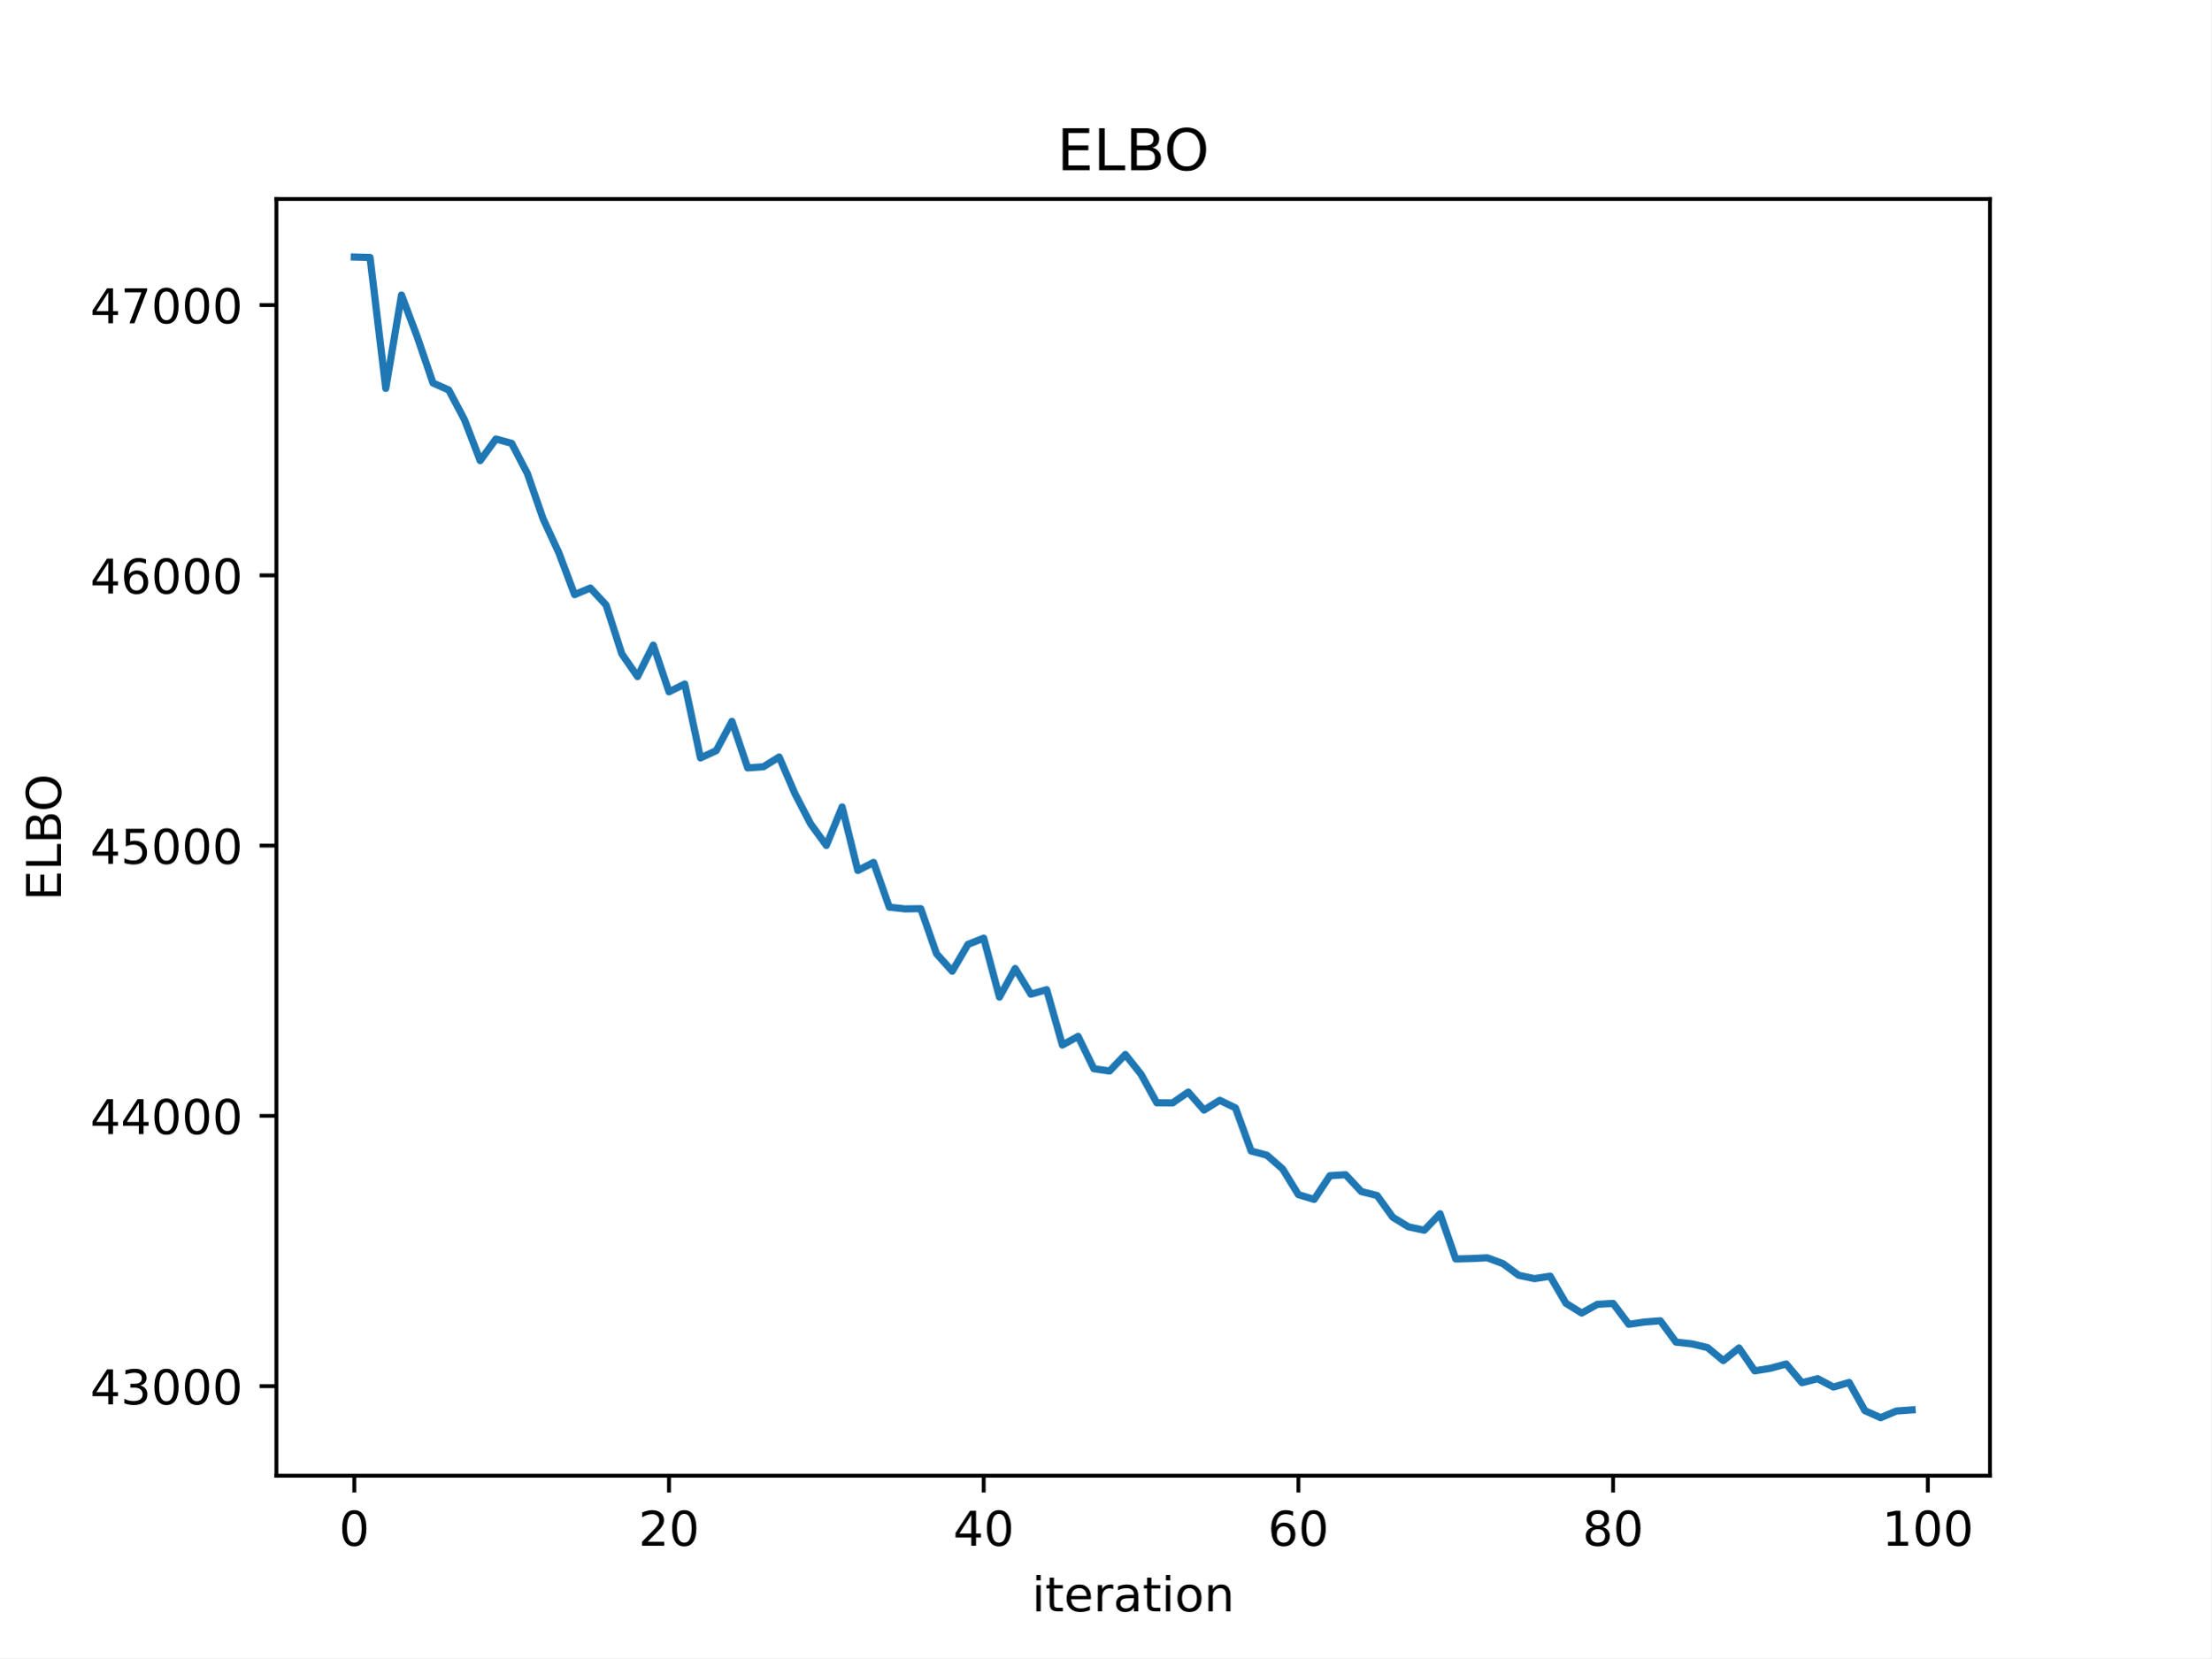
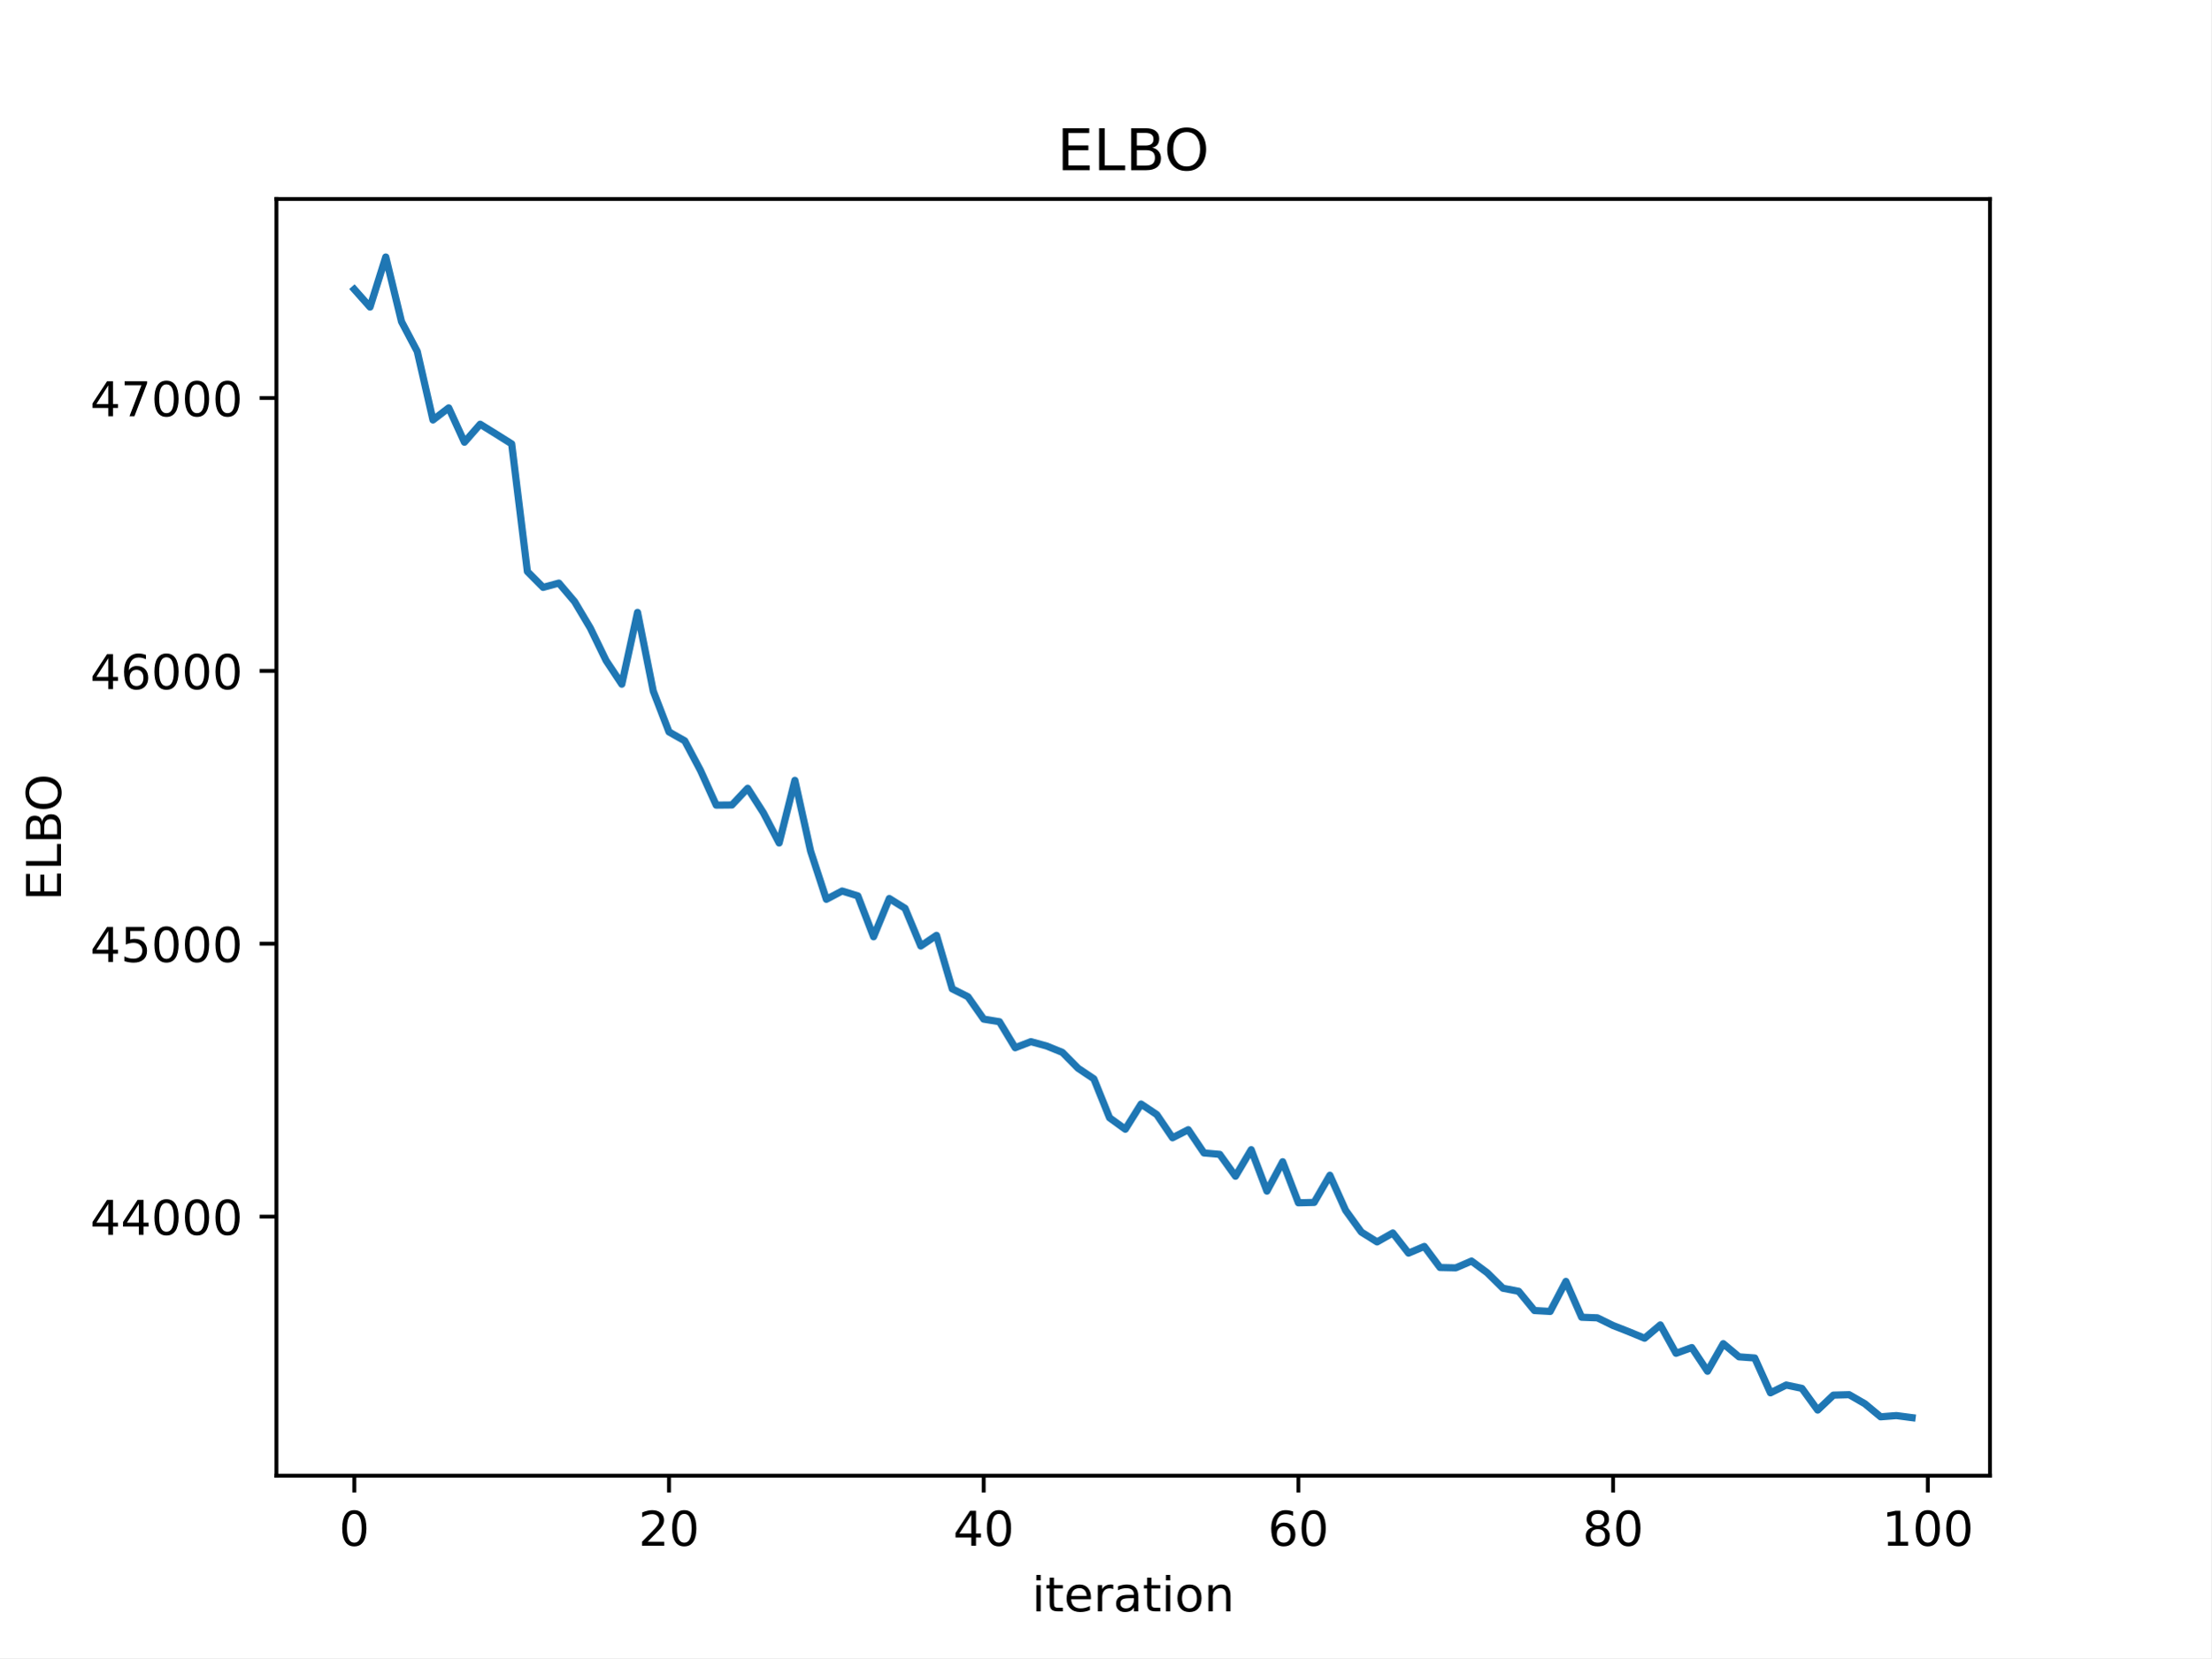
<svg xmlns="http://www.w3.org/2000/svg" xmlns:xlink="http://www.w3.org/1999/xlink" width="460.8pt" height="345.6pt" viewBox="0 0 460.8 345.6" version="1.1">
  <defs>
    <style type="text/css">*{stroke-linejoin: round; stroke-linecap: butt}</style>
  </defs>
  <g id="figure_1">
    <g id="patch_1">
      <path d="M 0 345.6  L 460.8 345.6  L 460.8 0  L 0 0  z " style="fill: #ffffff" />
    </g>
    <g id="axes_1">
      <g id="patch_2">
        <path d="M 57.6 307.584  L 414.72 307.584  L 414.72 41.472  L 57.6 41.472  z " style="fill: #ffffff" />
      </g>
      <g id="matplotlib.axis_1">
        <g id="xtick_1">
          <g id="line2d_1">
            <defs>
-               <path id="m8911d6ef02" d="M 0 0  L 0 3.5  " style="stroke: #000000; stroke-width: 0.8" />
-             </defs>
-             <g>
-               <use xlink:href="#m8911d6ef02" x="73.833" y="307.584" style="stroke: #000000; stroke-width: 0.8" />
+               <path id="m985b76d55c" d="M 0 0  L 0 3.5  " style="stroke: #000000; stroke-width: 0.8" />
+             </defs>
+             <g>
+               <use xlink:href="#m985b76d55c" x="73.833" y="307.584" style="stroke: #000000; stroke-width: 0.8" />
            </g>
          </g>
          <g id="text_1">
            <g transform="translate(70.65148 322.1824) scale(0.1 -0.1)">
              <defs>
                <path id="DejaVuSans-30" d="M 2034 4250  Q 1547 4250 1301 3770  Q 1056 3291 1056 2328  Q 1056 1369 1301 889  Q 1547 409 2034 409  Q 2525 409 2770 889  Q 3016 1369 3016 2328  Q 3016 3291 2770 3770  Q 2525 4250 2034 4250  z M 2034 4750  Q 2819 4750 3233 4129  Q 3647 3509 3647 2328  Q 3647 1150 3233 529  Q 2819 -91 2034 -91  Q 1250 -91 836 529  Q 422 1150 422 2328  Q 422 3509 836 4129  Q 1250 4750 2034 4750  z " transform="scale(0.015625)" />
              </defs>
              <use xlink:href="#DejaVuSans-30" />
            </g>
          </g>
        </g>
        <g id="xtick_2">
          <g id="line2d_2">
            <g>
-               <use xlink:href="#m8911d6ef02" x="139.42" y="307.584" style="stroke: #000000; stroke-width: 0.8" />
+               <use xlink:href="#m985b76d55c" x="139.42" y="307.584" style="stroke: #000000; stroke-width: 0.8" />
            </g>
          </g>
          <g id="text_2">
            <g transform="translate(133.057 322.1824) scale(0.1 -0.1)">
              <defs>
                <path id="DejaVuSans-32" d="M 1228 531  L 3431 531  L 3431 0  L 469 0  L 469 531  Q 828 903 1448 1529  Q 2069 2156 2228 2338  Q 2531 2678 2651 2914  Q 2772 3150 2772 3378  Q 2772 3750 2511 3984  Q 2250 4219 1831 4219  Q 1534 4219 1204 4116  Q 875 4013 500 3803  L 500 4441  Q 881 4594 1212 4672  Q 1544 4750 1819 4750  Q 2544 4750 2975 4387  Q 3406 4025 3406 3419  Q 3406 3131 3298 2873  Q 3191 2616 2906 2266  Q 2828 2175 2409 1742  Q 1991 1309 1228 531  z " transform="scale(0.015625)" />
              </defs>
              <use xlink:href="#DejaVuSans-32" />
              <use xlink:href="#DejaVuSans-30" transform="translate(63.62305 0)" />
            </g>
          </g>
        </g>
        <g id="xtick_3">
          <g id="line2d_3">
            <g>
-               <use xlink:href="#m8911d6ef02" x="205.006" y="307.584" style="stroke: #000000; stroke-width: 0.8" />
+               <use xlink:href="#m985b76d55c" x="205.006" y="307.584" style="stroke: #000000; stroke-width: 0.8" />
            </g>
          </g>
          <g id="text_3">
            <g transform="translate(198.6438 322.1824) scale(0.1 -0.1)">
              <defs>
                <path id="DejaVuSans-34" d="M 2419 4116  L 825 1625  L 2419 1625  L 2419 4116  z M 2253 4666  L 3047 4666  L 3047 1625  L 3713 1625  L 3713 1100  L 3047 1100  L 3047 0  L 2419 0  L 2419 1100  L 313 1100  L 313 1709  L 2253 4666  z " transform="scale(0.015625)" />
              </defs>
              <use xlink:href="#DejaVuSans-34" />
              <use xlink:href="#DejaVuSans-30" transform="translate(63.62305 0)" />
            </g>
          </g>
        </g>
        <g id="xtick_4">
          <g id="line2d_4">
            <g>
-               <use xlink:href="#m8911d6ef02" x="270.593" y="307.584" style="stroke: #000000; stroke-width: 0.8" />
+               <use xlink:href="#m985b76d55c" x="270.593" y="307.584" style="stroke: #000000; stroke-width: 0.8" />
            </g>
          </g>
          <g id="text_4">
            <g transform="translate(264.2306 322.1824) scale(0.1 -0.1)">
              <defs>
                <path id="DejaVuSans-36" d="M 2113 2584  Q 1688 2584 1439 2293  Q 1191 2003 1191 1497  Q 1191 994 1439 701  Q 1688 409 2113 409  Q 2538 409 2786 701  Q 3034 994 3034 1497  Q 3034 2003 2786 2293  Q 2538 2584 2113 2584  z M 3366 4563  L 3366 3988  Q 3128 4100 2886 4159  Q 2644 4219 2406 4219  Q 1781 4219 1451 3797  Q 1122 3375 1075 2522  Q 1259 2794 1537 2939  Q 1816 3084 2150 3084  Q 2853 3084 3261 2657  Q 3669 2231 3669 1497  Q 3669 778 3244 343  Q 2819 -91 2113 -91  Q 1303 -91 875 529  Q 447 1150 447 2328  Q 447 3434 972 4092  Q 1497 4750 2381 4750  Q 2619 4750 2861 4703  Q 3103 4656 3366 4563  z " transform="scale(0.015625)" />
              </defs>
              <use xlink:href="#DejaVuSans-36" />
              <use xlink:href="#DejaVuSans-30" transform="translate(63.62305 0)" />
            </g>
          </g>
        </g>
        <g id="xtick_5">
          <g id="line2d_5">
            <g>
-               <use xlink:href="#m8911d6ef02" x="336.18" y="307.584" style="stroke: #000000; stroke-width: 0.8" />
+               <use xlink:href="#m985b76d55c" x="336.18" y="307.584" style="stroke: #000000; stroke-width: 0.8" />
            </g>
          </g>
          <g id="text_5">
            <g transform="translate(329.8173 322.1824) scale(0.1 -0.1)">
              <defs>
                <path id="DejaVuSans-38" d="M 2034 2216  Q 1584 2216 1326 1975  Q 1069 1734 1069 1313  Q 1069 891 1326 650  Q 1584 409 2034 409  Q 2484 409 2743 651  Q 3003 894 3003 1313  Q 3003 1734 2745 1975  Q 2488 2216 2034 2216  z M 1403 2484  Q 997 2584 770 2862  Q 544 3141 544 3541  Q 544 4100 942 4425  Q 1341 4750 2034 4750  Q 2731 4750 3128 4425  Q 3525 4100 3525 3541  Q 3525 3141 3298 2862  Q 3072 2584 2669 2484  Q 3125 2378 3379 2068  Q 3634 1759 3634 1313  Q 3634 634 3220 271  Q 2806 -91 2034 -91  Q 1263 -91 848 271  Q 434 634 434 1313  Q 434 1759 690 2068  Q 947 2378 1403 2484  z M 1172 3481  Q 1172 3119 1398 2916  Q 1625 2713 2034 2713  Q 2441 2713 2670 2916  Q 2900 3119 2900 3481  Q 2900 3844 2670 4047  Q 2441 4250 2034 4250  Q 1625 4250 1398 4047  Q 1172 3844 1172 3481  z " transform="scale(0.015625)" />
              </defs>
              <use xlink:href="#DejaVuSans-38" />
              <use xlink:href="#DejaVuSans-30" transform="translate(63.62305 0)" />
            </g>
          </g>
        </g>
        <g id="xtick_6">
          <g id="line2d_6">
            <g>
-               <use xlink:href="#m8911d6ef02" x="401.767" y="307.584" style="stroke: #000000; stroke-width: 0.8" />
+               <use xlink:href="#m985b76d55c" x="401.767" y="307.584" style="stroke: #000000; stroke-width: 0.8" />
            </g>
          </g>
          <g id="text_6">
            <g transform="translate(392.2229 322.1824) scale(0.1 -0.1)">
              <defs>
                <path id="DejaVuSans-31" d="M 794 531  L 1825 531  L 1825 4091  L 703 3866  L 703 4441  L 1819 4666  L 2450 4666  L 2450 531  L 3481 531  L 3481 0  L 794 0  L 794 531  z " transform="scale(0.015625)" />
              </defs>
              <use xlink:href="#DejaVuSans-31" />
              <use xlink:href="#DejaVuSans-30" transform="translate(63.62305 0)" />
              <use xlink:href="#DejaVuSans-30" transform="translate(127.2461 0)" />
            </g>
          </g>
        </g>
        <g id="text_7">
          <g transform="translate(215.0373 335.8606) scale(0.1 -0.1)">
            <defs>
              <path id="DejaVuSans-69" d="M 603 3500  L 1178 3500  L 1178 0  L 603 0  L 603 3500  z M 603 4863  L 1178 4863  L 1178 4134  L 603 4134  L 603 4863  z " transform="scale(0.015625)" />
              <path id="DejaVuSans-74" d="M 1172 4494  L 1172 3500  L 2356 3500  L 2356 3053  L 1172 3053  L 1172 1153  Q 1172 725 1289 603  Q 1406 481 1766 481  L 2356 481  L 2356 0  L 1766 0  Q 1100 0 847 248  Q 594 497 594 1153  L 594 3053  L 172 3053  L 172 3500  L 594 3500  L 594 4494  L 1172 4494  z " transform="scale(0.015625)" />
              <path id="DejaVuSans-65" d="M 3597 1894  L 3597 1613  L 953 1613  Q 991 1019 1311 708  Q 1631 397 2203 397  Q 2534 397 2845 478  Q 3156 559 3463 722  L 3463 178  Q 3153 47 2828 -22  Q 2503 -91 2169 -91  Q 1331 -91 842 396  Q 353 884 353 1716  Q 353 2575 817 3079  Q 1281 3584 2069 3584  Q 2775 3584 3186 3129  Q 3597 2675 3597 1894  z M 3022 2063  Q 3016 2534 2758 2815  Q 2500 3097 2075 3097  Q 1594 3097 1305 2825  Q 1016 2553 972 2059  L 3022 2063  z " transform="scale(0.015625)" />
              <path id="DejaVuSans-72" d="M 2631 2963  Q 2534 3019 2420 3045  Q 2306 3072 2169 3072  Q 1681 3072 1420 2755  Q 1159 2438 1159 1844  L 1159 0  L 581 0  L 581 3500  L 1159 3500  L 1159 2956  Q 1341 3275 1631 3429  Q 1922 3584 2338 3584  Q 2397 3584 2469 3576  Q 2541 3569 2628 3553  L 2631 2963  z " transform="scale(0.015625)" />
              <path id="DejaVuSans-61" d="M 2194 1759  Q 1497 1759 1228 1600  Q 959 1441 959 1056  Q 959 750 1161 570  Q 1363 391 1709 391  Q 2188 391 2477 730  Q 2766 1069 2766 1631  L 2766 1759  L 2194 1759  z M 3341 1997  L 3341 0  L 2766 0  L 2766 531  Q 2569 213 2275 61  Q 1981 -91 1556 -91  Q 1019 -91 701 211  Q 384 513 384 1019  Q 384 1609 779 1909  Q 1175 2209 1959 2209  L 2766 2209  L 2766 2266  Q 2766 2663 2505 2880  Q 2244 3097 1772 3097  Q 1472 3097 1187 3025  Q 903 2953 641 2809  L 641 3341  Q 956 3463 1253 3523  Q 1550 3584 1831 3584  Q 2591 3584 2966 3190  Q 3341 2797 3341 1997  z " transform="scale(0.015625)" />
              <path id="DejaVuSans-6f" d="M 1959 3097  Q 1497 3097 1228 2736  Q 959 2375 959 1747  Q 959 1119 1226 758  Q 1494 397 1959 397  Q 2419 397 2687 759  Q 2956 1122 2956 1747  Q 2956 2369 2687 2733  Q 2419 3097 1959 3097  z M 1959 3584  Q 2709 3584 3137 3096  Q 3566 2609 3566 1747  Q 3566 888 3137 398  Q 2709 -91 1959 -91  Q 1206 -91 779 398  Q 353 888 353 1747  Q 353 2609 779 3096  Q 1206 3584 1959 3584  z " transform="scale(0.015625)" />
              <path id="DejaVuSans-6e" d="M 3513 2113  L 3513 0  L 2938 0  L 2938 2094  Q 2938 2591 2744 2837  Q 2550 3084 2163 3084  Q 1697 3084 1428 2787  Q 1159 2491 1159 1978  L 1159 0  L 581 0  L 581 3500  L 1159 3500  L 1159 2956  Q 1366 3272 1645 3428  Q 1925 3584 2291 3584  Q 2894 3584 3203 3211  Q 3513 2838 3513 2113  z " transform="scale(0.015625)" />
            </defs>
            <use xlink:href="#DejaVuSans-69" />
            <use xlink:href="#DejaVuSans-74" transform="translate(27.7832 0)" />
            <use xlink:href="#DejaVuSans-65" transform="translate(66.99219 0)" />
            <use xlink:href="#DejaVuSans-72" transform="translate(128.5156 0)" />
            <use xlink:href="#DejaVuSans-61" transform="translate(169.6289 0)" />
            <use xlink:href="#DejaVuSans-74" transform="translate(230.9082 0)" />
            <use xlink:href="#DejaVuSans-69" transform="translate(270.1172 0)" />
            <use xlink:href="#DejaVuSans-6f" transform="translate(297.9004 0)" />
            <use xlink:href="#DejaVuSans-6e" transform="translate(359.082 0)" />
          </g>
        </g>
      </g>
      <g id="matplotlib.axis_2">
        <g id="ytick_1">
          <g id="line2d_7">
            <defs>
-               <path id="m392ff11efc" d="M 0 0  L -3.5 0  " style="stroke: #000000; stroke-width: 0.8" />
-             </defs>
-             <g>
-               <use xlink:href="#m392ff11efc" x="57.6" y="288.921" style="stroke: #000000; stroke-width: 0.8" />
+               <path id="m8eb06f7347" d="M 0 0  L -3.5 0  " style="stroke: #000000; stroke-width: 0.8" />
+             </defs>
+             <g>
+               <use xlink:href="#m8eb06f7347" x="57.6" y="253.58" style="stroke: #000000; stroke-width: 0.8" />
            </g>
          </g>
          <g id="text_8">
-             <g transform="translate(18.7875 292.72) scale(0.1 -0.1)">
-               <defs>
-                 <path id="DejaVuSans-33" d="M 2597 2516  Q 3050 2419 3304 2112  Q 3559 1806 3559 1356  Q 3559 666 3084 287  Q 2609 -91 1734 -91  Q 1441 -91 1130 -33  Q 819 25 488 141  L 488 750  Q 750 597 1062 519  Q 1375 441 1716 441  Q 2309 441 2620 675  Q 2931 909 2931 1356  Q 2931 1769 2642 2001  Q 2353 2234 1838 2234  L 1294 2234  L 1294 2753  L 1863 2753  Q 2328 2753 2575 2939  Q 2822 3125 2822 3475  Q 2822 3834 2567 4026  Q 2313 4219 1838 4219  Q 1578 4219 1281 4162  Q 984 4106 628 3988  L 628 4550  Q 988 4650 1302 4700  Q 1616 4750 1894 4750  Q 2613 4750 3031 4423  Q 3450 4097 3450 3541  Q 3450 3153 3228 2886  Q 3006 2619 2597 2516  z " transform="scale(0.015625)" />
-               </defs>
-               <use xlink:href="#DejaVuSans-34" />
-               <use xlink:href="#DejaVuSans-33" transform="translate(63.62305 0)" />
+             <g transform="translate(18.7875 257.3796) scale(0.1 -0.1)">
+               <use xlink:href="#DejaVuSans-34" />
+               <use xlink:href="#DejaVuSans-34" transform="translate(63.62305 0)" />
              <use xlink:href="#DejaVuSans-30" transform="translate(127.2461 0)" />
              <use xlink:href="#DejaVuSans-30" transform="translate(190.8691 0)" />
              <use xlink:href="#DejaVuSans-30" transform="translate(254.4922 0)" />
            </g>
          </g>
        </g>
        <g id="ytick_2">
          <g id="line2d_8">
            <g>
-               <use xlink:href="#m392ff11efc" x="57.6" y="232.585" style="stroke: #000000; stroke-width: 0.8" />
+               <use xlink:href="#m8eb06f7347" x="57.6" y="196.705" style="stroke: #000000; stroke-width: 0.8" />
            </g>
          </g>
          <g id="text_9">
-             <g transform="translate(18.7875 236.3845) scale(0.1 -0.1)">
-               <use xlink:href="#DejaVuSans-34" />
-               <use xlink:href="#DejaVuSans-34" transform="translate(63.62305 0)" />
+             <g transform="translate(18.7875 200.5046) scale(0.1 -0.1)">
+               <defs>
+                 <path id="DejaVuSans-35" d="M 691 4666  L 3169 4666  L 3169 4134  L 1269 4134  L 1269 2991  Q 1406 3038 1543 3061  Q 1681 3084 1819 3084  Q 2600 3084 3056 2656  Q 3513 2228 3513 1497  Q 3513 744 3044 326  Q 2575 -91 1722 -91  Q 1428 -91 1123 -41  Q 819 9 494 109  L 494 744  Q 775 591 1075 516  Q 1375 441 1709 441  Q 2250 441 2565 725  Q 2881 1009 2881 1497  Q 2881 1984 2565 2268  Q 2250 2553 1709 2553  Q 1456 2553 1204 2497  Q 953 2441 691 2322  L 691 4666  z " transform="scale(0.015625)" />
+               </defs>
+               <use xlink:href="#DejaVuSans-34" />
+               <use xlink:href="#DejaVuSans-35" transform="translate(63.62305 0)" />
              <use xlink:href="#DejaVuSans-30" transform="translate(127.2461 0)" />
              <use xlink:href="#DejaVuSans-30" transform="translate(190.8691 0)" />
              <use xlink:href="#DejaVuSans-30" transform="translate(254.4922 0)" />
            </g>
          </g>
        </g>
        <g id="ytick_3">
          <g id="line2d_9">
            <g>
-               <use xlink:href="#m392ff11efc" x="57.6" y="176.25" style="stroke: #000000; stroke-width: 0.8" />
+               <use xlink:href="#m8eb06f7347" x="57.6" y="139.83" style="stroke: #000000; stroke-width: 0.8" />
            </g>
          </g>
          <g id="text_10">
-             <g transform="translate(18.7875 180.0491) scale(0.1 -0.1)">
-               <defs>
-                 <path id="DejaVuSans-35" d="M 691 4666  L 3169 4666  L 3169 4134  L 1269 4134  L 1269 2991  Q 1406 3038 1543 3061  Q 1681 3084 1819 3084  Q 2600 3084 3056 2656  Q 3513 2228 3513 1497  Q 3513 744 3044 326  Q 2575 -91 1722 -91  Q 1428 -91 1123 -41  Q 819 9 494 109  L 494 744  Q 775 591 1075 516  Q 1375 441 1709 441  Q 2250 441 2565 725  Q 2881 1009 2881 1497  Q 2881 1984 2565 2268  Q 2250 2553 1709 2553  Q 1456 2553 1204 2497  Q 953 2441 691 2322  L 691 4666  z " transform="scale(0.015625)" />
-               </defs>
-               <use xlink:href="#DejaVuSans-34" />
-               <use xlink:href="#DejaVuSans-35" transform="translate(63.62305 0)" />
+             <g transform="translate(18.7875 143.6296) scale(0.1 -0.1)">
+               <use xlink:href="#DejaVuSans-34" />
+               <use xlink:href="#DejaVuSans-36" transform="translate(63.62305 0)" />
              <use xlink:href="#DejaVuSans-30" transform="translate(127.2461 0)" />
              <use xlink:href="#DejaVuSans-30" transform="translate(190.8691 0)" />
              <use xlink:href="#DejaVuSans-30" transform="translate(254.4922 0)" />
            </g>
          </g>
        </g>
        <g id="ytick_4">
          <g id="line2d_10">
            <g>
-               <use xlink:href="#m392ff11efc" x="57.6" y="119.914" style="stroke: #000000; stroke-width: 0.8" />
+               <use xlink:href="#m8eb06f7347" x="57.6" y="82.955" style="stroke: #000000; stroke-width: 0.8" />
            </g>
          </g>
          <g id="text_11">
-             <g transform="translate(18.7875 123.7136) scale(0.1 -0.1)">
-               <use xlink:href="#DejaVuSans-34" />
-               <use xlink:href="#DejaVuSans-36" transform="translate(63.62305 0)" />
-               <use xlink:href="#DejaVuSans-30" transform="translate(127.2461 0)" />
-               <use xlink:href="#DejaVuSans-30" transform="translate(190.8691 0)" />
-               <use xlink:href="#DejaVuSans-30" transform="translate(254.4922 0)" />
-             </g>
-           </g>
-         </g>
-         <g id="ytick_5">
-           <g id="line2d_11">
-             <g>
-               <use xlink:href="#m392ff11efc" x="57.6" y="63.579" style="stroke: #000000; stroke-width: 0.8" />
-             </g>
-           </g>
-           <g id="text_12">
-             <g transform="translate(18.7875 67.3782) scale(0.1 -0.1)">
+             <g transform="translate(18.7875 86.75451) scale(0.1 -0.1)">
              <defs>
                <path id="DejaVuSans-37" d="M 525 4666  L 3525 4666  L 3525 4397  L 1831 0  L 1172 0  L 2766 4134  L 525 4134  L 525 4666  z " transform="scale(0.015625)" />
              </defs>
              <use xlink:href="#DejaVuSans-34" />
              <use xlink:href="#DejaVuSans-37" transform="translate(63.62305 0)" />
              <use xlink:href="#DejaVuSans-30" transform="translate(127.2461 0)" />
              <use xlink:href="#DejaVuSans-30" transform="translate(190.8691 0)" />
              <use xlink:href="#DejaVuSans-30" transform="translate(254.4922 0)" />
            </g>
          </g>
        </g>
-         <g id="text_13">
+         <g id="text_12">
          <g transform="translate(12.70781 187.7522) rotate(-90) scale(0.1 -0.1)">
            <defs>
              <path id="DejaVuSans-45" d="M 628 4666  L 3578 4666  L 3578 4134  L 1259 4134  L 1259 2753  L 3481 2753  L 3481 2222  L 1259 2222  L 1259 531  L 3634 531  L 3634 0  L 628 0  L 628 4666  z " transform="scale(0.015625)" />
              <path id="DejaVuSans-4c" d="M 628 4666  L 1259 4666  L 1259 531  L 3531 531  L 3531 0  L 628 0  L 628 4666  z " transform="scale(0.015625)" />
              <path id="DejaVuSans-42" d="M 1259 2228  L 1259 519  L 2272 519  Q 2781 519 3026 730  Q 3272 941 3272 1375  Q 3272 1813 3026 2020  Q 2781 2228 2272 2228  L 1259 2228  z M 1259 4147  L 1259 2741  L 2194 2741  Q 2656 2741 2882 2914  Q 3109 3088 3109 3444  Q 3109 3797 2882 3972  Q 2656 4147 2194 4147  L 1259 4147  z M 628 4666  L 2241 4666  Q 2963 4666 3353 4366  Q 3744 4066 3744 3513  Q 3744 3084 3544 2831  Q 3344 2578 2956 2516  Q 3422 2416 3680 2098  Q 3938 1781 3938 1306  Q 3938 681 3513 340  Q 3088 0 2303 0  L 628 0  L 628 4666  z " transform="scale(0.015625)" />
              <path id="DejaVuSans-4f" d="M 2522 4238  Q 1834 4238 1429 3725  Q 1025 3213 1025 2328  Q 1025 1447 1429 934  Q 1834 422 2522 422  Q 3209 422 3611 934  Q 4013 1447 4013 2328  Q 4013 3213 3611 3725  Q 3209 4238 2522 4238  z M 2522 4750  Q 3503 4750 4090 4092  Q 4678 3434 4678 2328  Q 4678 1225 4090 567  Q 3503 -91 2522 -91  Q 1538 -91 948 565  Q 359 1222 359 2328  Q 359 3434 948 4092  Q 1538 4750 2522 4750  z " transform="scale(0.015625)" />
            </defs>
            <use xlink:href="#DejaVuSans-45" />
            <use xlink:href="#DejaVuSans-4c" transform="translate(63.18359 0)" />
            <use xlink:href="#DejaVuSans-42" transform="translate(118.8965 0)" />
            <use xlink:href="#DejaVuSans-4f" transform="translate(185.75 0)" />
          </g>
        </g>
      </g>
-       <g id="line2d_12">
-         <path d="M 73.833 53.568  L 77.112 53.657  L 80.391 80.945  L 83.671 61.496  L 86.95 70.215  L 90.229 79.825  L 93.509 81.275  L 96.788 87.459  L 100.067 96.005  L 103.347 91.5  L 106.626 92.395  L 109.905 98.7  L 113.185 108.149  L 116.464 115.229  L 119.743 123.937  L 123.023 122.559  L 126.302 126.092  L 129.581 136.281  L 132.861 141.015  L 136.14 134.464  L 139.42 144.192  L 142.699 142.571  L 145.978 157.972  L 149.258 156.466  L 152.537 150.349  L 155.816 160.05  L 159.096 159.819  L 162.375 157.78  L 165.654 165.396  L 168.934 171.723  L 172.213 176.216  L 175.492 168.19  L 178.772 181.438  L 182.051 179.755  L 185.33 189.085  L 188.61 189.439  L 191.889 189.394  L 195.168 198.783  L 198.448 202.434  L 201.727 196.832  L 205.006 195.548  L 208.286 207.83  L 211.565 201.864  L 214.844 207.222  L 218.124 206.282  L 221.403 217.817  L 224.682 216.016  L 227.962 222.764  L 231.241 223.233  L 234.52 219.788  L 237.8 223.918  L 241.079 229.855  L 244.358 229.887  L 247.638 227.627  L 250.917 231.375  L 254.196 229.337  L 257.476 230.927  L 260.755 239.916  L 264.034 240.784  L 267.314 243.664  L 270.593 249.003  L 273.872 249.994  L 277.152 245.055  L 280.431 244.852  L 283.71 248.361  L 286.99 249.184  L 290.269 253.718  L 293.548 255.725  L 296.828 256.418  L 300.107 252.983  L 303.386 262.411  L 306.666 262.324  L 309.945 262.165  L 313.224 263.384  L 316.504 265.812  L 319.783 266.507  L 323.062 265.998  L 326.342 271.643  L 329.621 273.686  L 332.9 271.865  L 336.18 271.677  L 339.459 276.029  L 342.739 275.548  L 346.018 275.295  L 349.297 279.743  L 352.577 280.107  L 355.856 280.88  L 359.135 283.594  L 362.415 280.96  L 365.694 285.733  L 368.973 285.191  L 372.253 284.299  L 375.532 288.204  L 378.811 287.368  L 382.091 289.104  L 385.37 288.15  L 388.649 294.026  L 391.929 295.488  L 395.208 294.101  L 398.487 293.869  " clip-path="url(#p024d9b4939)" style="fill: none; stroke: #1f77b4; stroke-width: 1.5; stroke-linecap: square" />
+       <g id="line2d_11">
+         <path d="M 73.833 60.305  L 77.112 63.994  L 80.391 53.568  L 83.671 67.038  L 86.95 73.249  L 90.229 87.529  L 93.509 85.011  L 96.788 92.167  L 100.067 88.418  L 103.347 90.449  L 106.626 92.508  L 109.905 119.119  L 113.185 122.423  L 116.464 121.534  L 119.743 125.395  L 123.023 130.905  L 126.302 137.666  L 129.581 142.605  L 132.861 127.638  L 136.14 144.05  L 139.42 152.556  L 142.699 154.41  L 145.978 160.575  L 149.258 167.814  L 152.537 167.78  L 155.816 164.297  L 159.096 169.42  L 162.375 175.703  L 165.654 162.647  L 168.934 177.419  L 172.213 187.442  L 175.492 185.718  L 178.772 186.724  L 182.051 195.251  L 185.33 187.284  L 188.61 189.315  L 191.889 197.179  L 195.168 194.958  L 198.448 206.108  L 201.727 207.752  L 205.006 212.421  L 208.286 212.959  L 211.565 218.38  L 214.844 217.117  L 218.124 218.018  L 221.403 219.347  L 224.682 222.67  L 227.962 224.863  L 231.241 232.992  L 234.52 235.367  L 237.8 230.119  L 241.079 232.318  L 244.358 237.149  L 247.638 235.468  L 250.917 240.318  L 254.196 240.607  L 257.476 245.167  L 260.755 239.637  L 264.034 248.269  L 267.314 242.146  L 270.593 250.703  L 273.872 250.622  L 277.152 244.966  L 280.431 252.273  L 283.71 256.805  L 286.99 258.856  L 290.269 256.992  L 293.548 261.195  L 296.828 259.798  L 300.107 264.19  L 303.386 264.264  L 306.666 262.845  L 309.945 265.283  L 313.224 268.514  L 316.504 269.152  L 319.783 273.158  L 323.062 273.346  L 326.342 267.094  L 329.621 274.556  L 332.9 274.68  L 336.18 276.284  L 339.459 277.574  L 342.739 278.933  L 346.018 276.155  L 349.297 282.075  L 352.577 280.878  L 355.856 285.813  L 359.135 280.065  L 362.415 282.809  L 365.694 283.049  L 368.973 290.313  L 372.253 288.684  L 375.532 289.389  L 378.811 293.903  L 382.091 290.79  L 385.37 290.698  L 388.649 292.591  L 391.929 295.311  L 395.208 295.051  L 398.487 295.488  " clip-path="url(#p7c732142b4)" style="fill: none; stroke: #1f77b4; stroke-width: 1.5; stroke-linecap: square" />
      </g>
      <g id="patch_3">
        <path d="M 57.6 307.584  L 57.6 41.472  " style="fill: none; stroke: #000000; stroke-width: 0.8; stroke-linejoin: miter; stroke-linecap: square" />
      </g>
      <g id="patch_4">
        <path d="M 414.72 307.584  L 414.72 41.472  " style="fill: none; stroke: #000000; stroke-width: 0.8; stroke-linejoin: miter; stroke-linecap: square" />
      </g>
      <g id="patch_5">
        <path d="M 57.6 307.584  L 414.72 307.584  " style="fill: none; stroke: #000000; stroke-width: 0.8; stroke-linejoin: miter; stroke-linecap: square" />
      </g>
      <g id="patch_6">
        <path d="M 57.6 41.472  L 414.72 41.472  " style="fill: none; stroke: #000000; stroke-width: 0.8; stroke-linejoin: miter; stroke-linecap: square" />
      </g>
-       <g id="text_14">
+       <g id="text_13">
        <g transform="translate(220.2909 35.472) scale(0.12 -0.12)">
          <use xlink:href="#DejaVuSans-45" />
          <use xlink:href="#DejaVuSans-4c" transform="translate(63.18359 0)" />
          <use xlink:href="#DejaVuSans-42" transform="translate(118.8965 0)" />
          <use xlink:href="#DejaVuSans-4f" transform="translate(185.75 0)" />
        </g>
      </g>
    </g>
  </g>
  <defs>
-     <clipPath id="p024d9b4939">
+     <clipPath id="p7c732142b4">
      <rect x="57.6" y="41.472" width="357.12" height="266.112" />
    </clipPath>
  </defs>
</svg>
